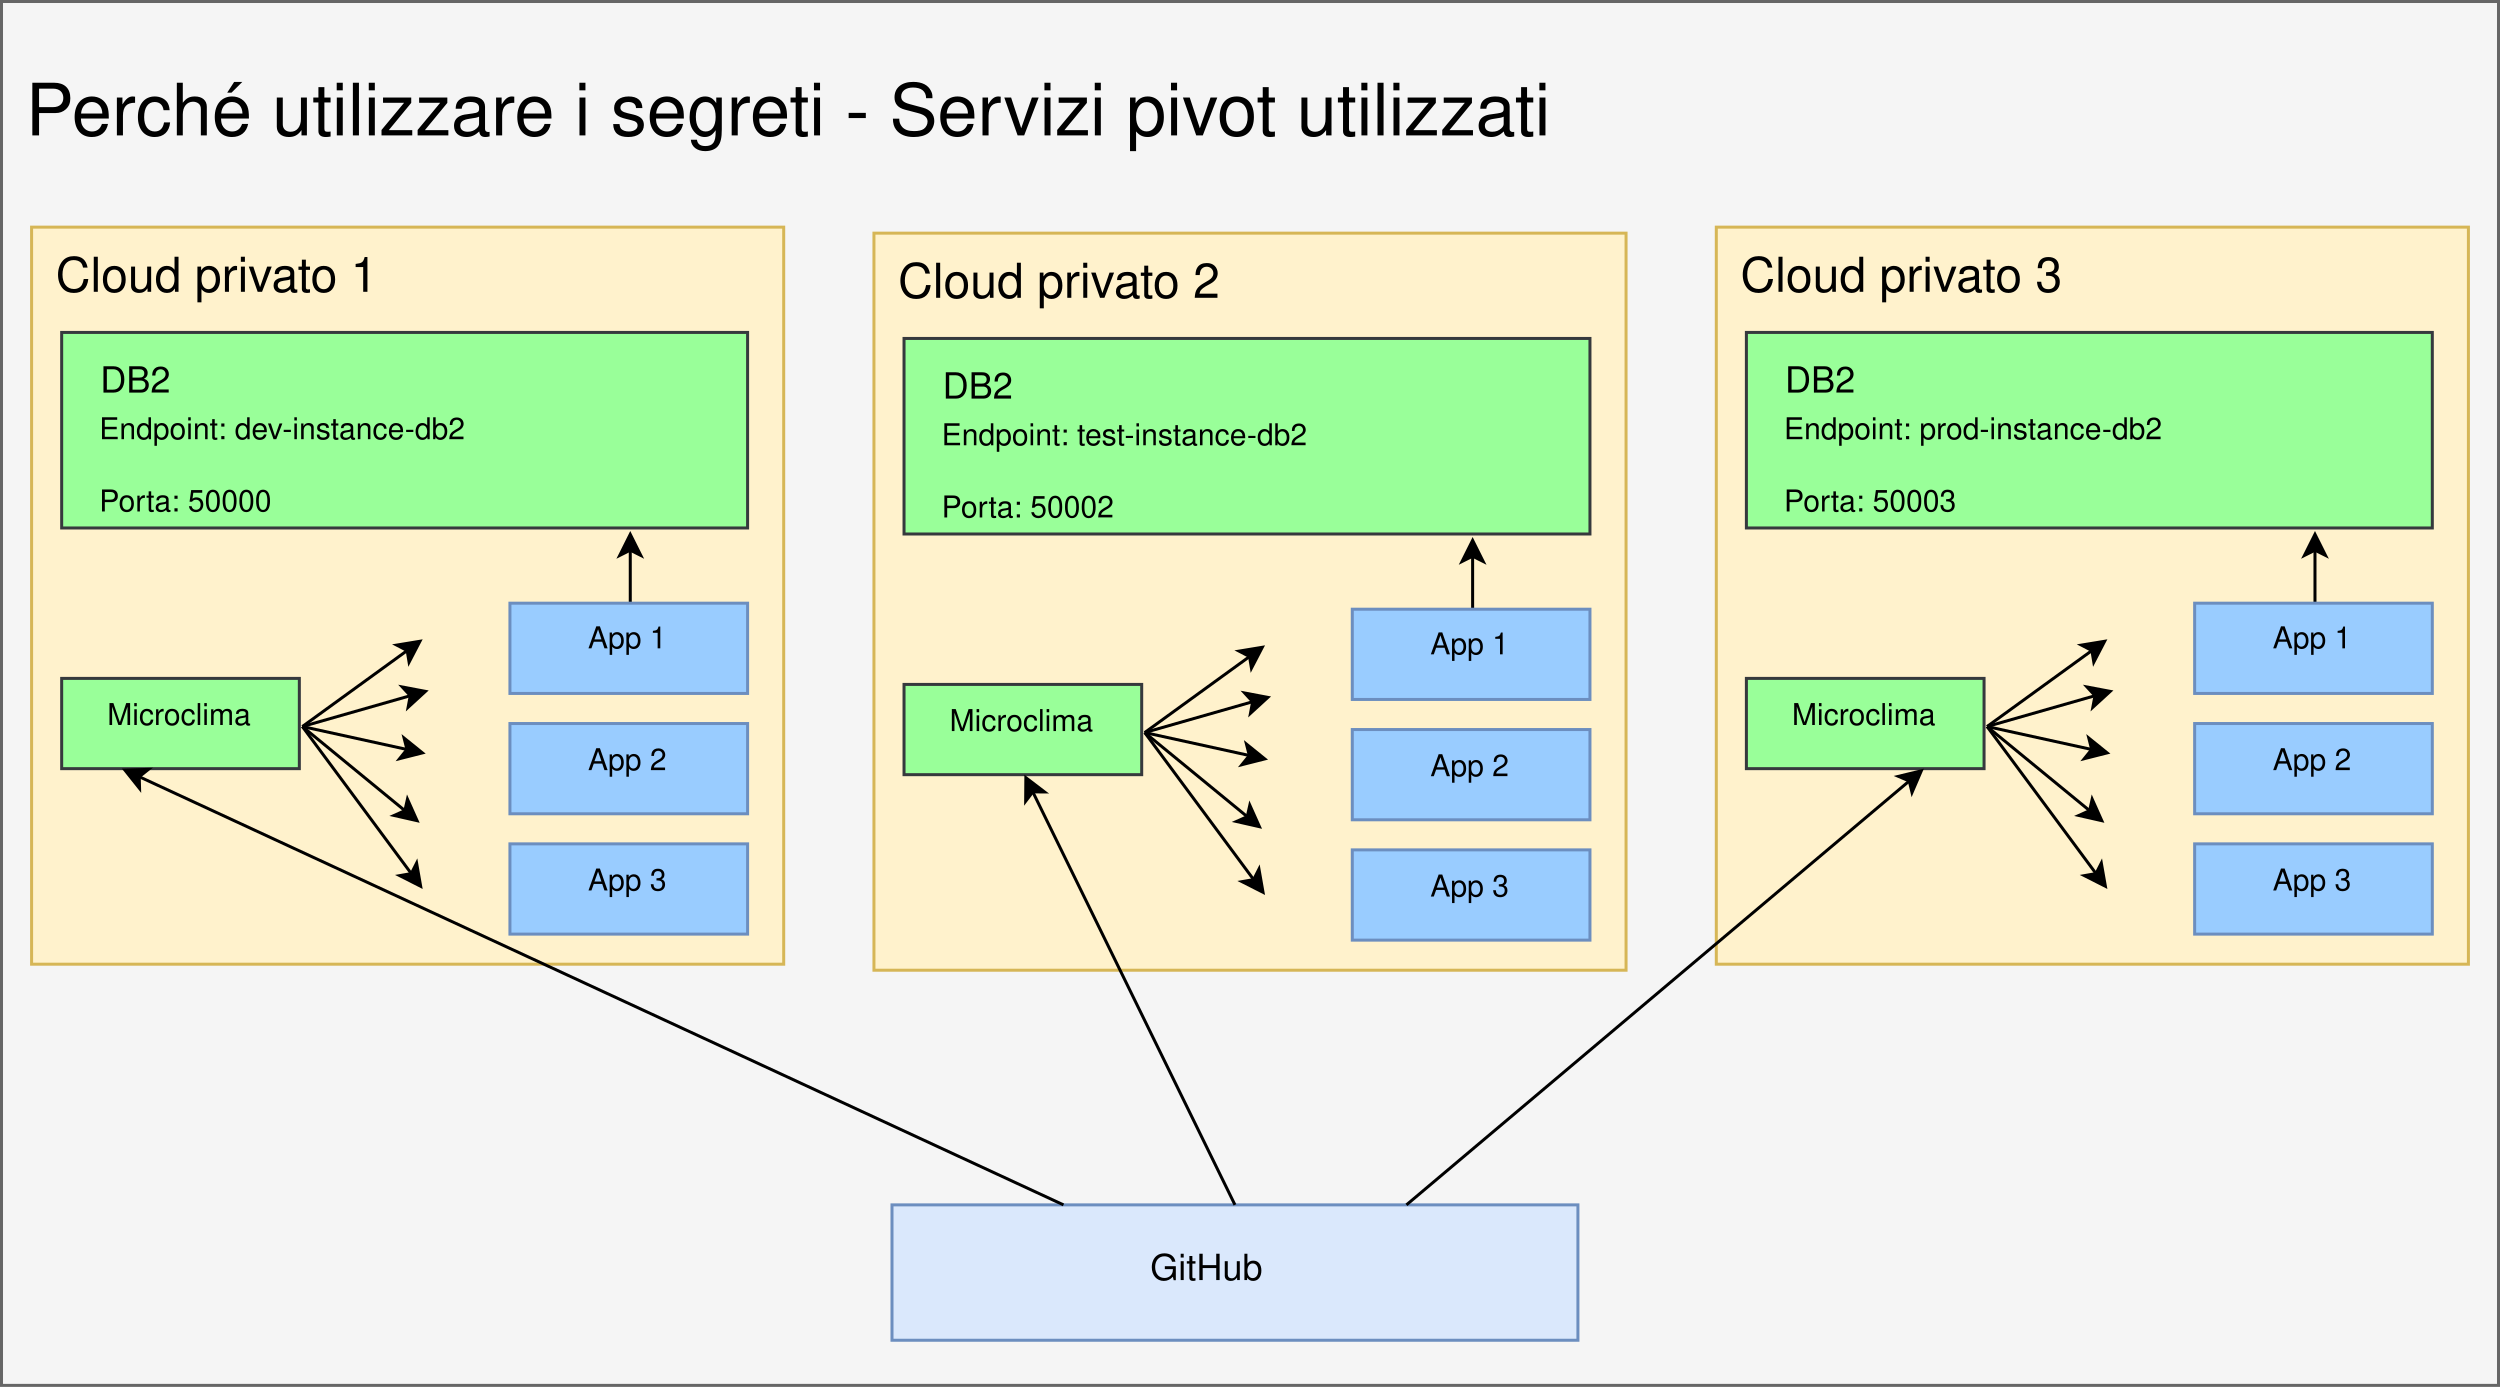
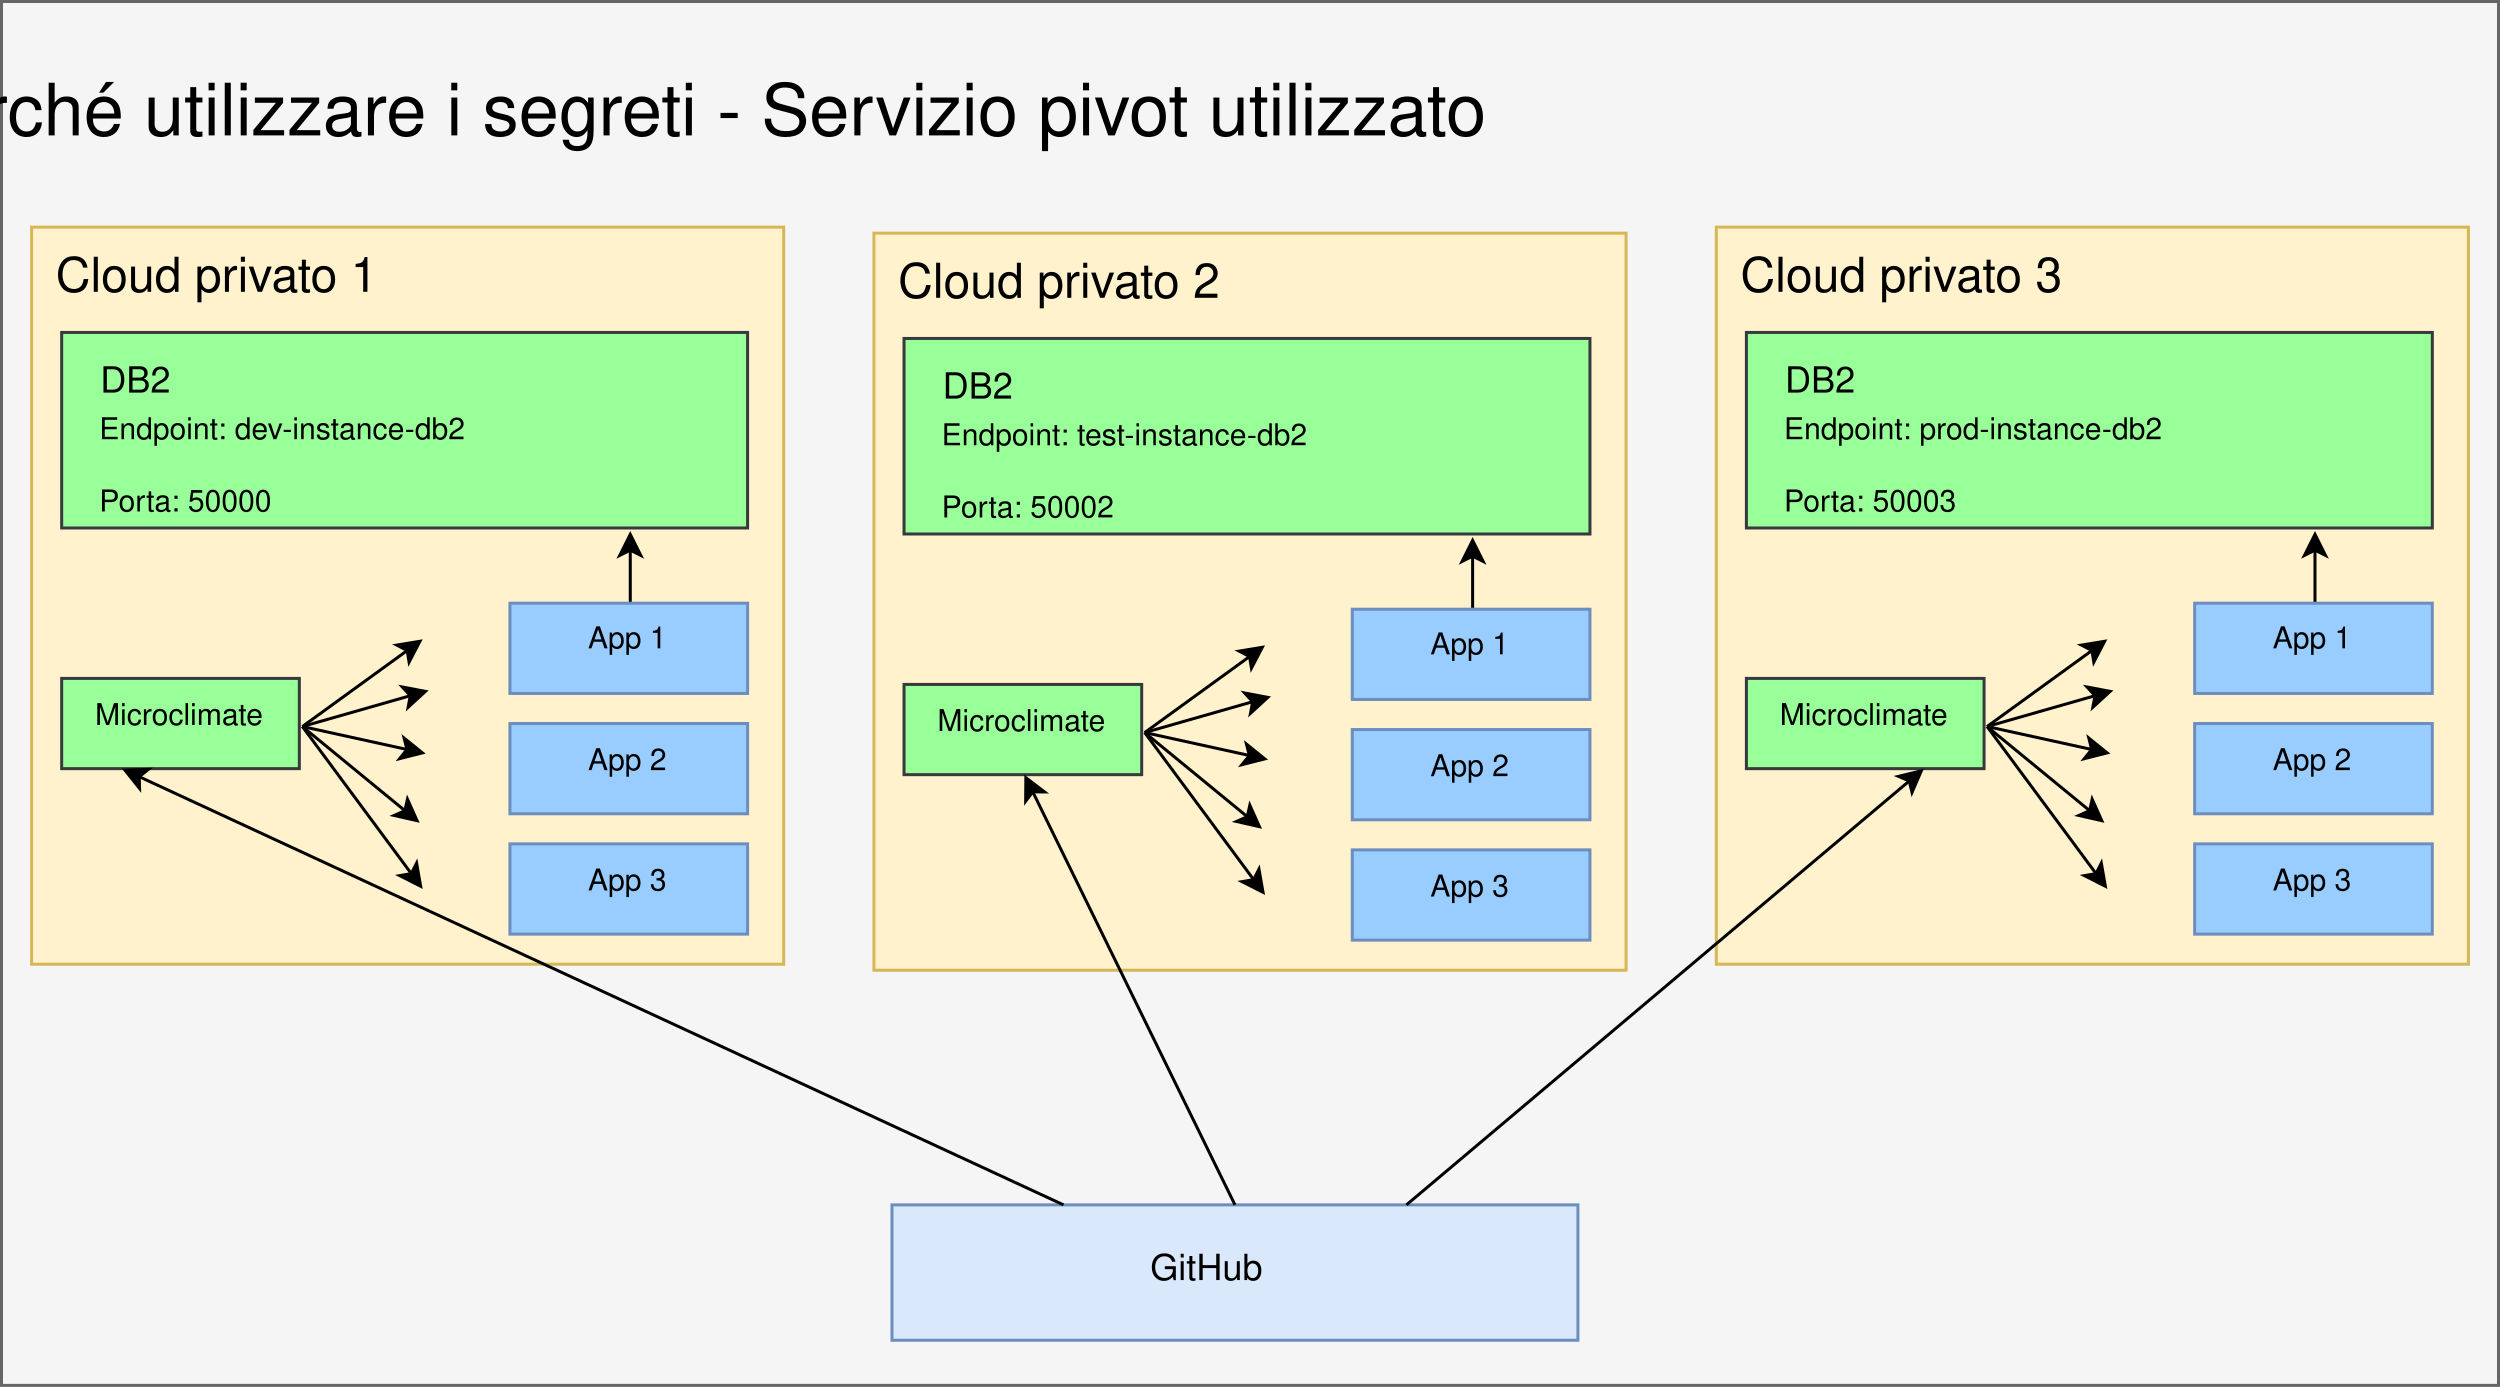
- <svg xmlns="http://www.w3.org/2000/svg" width="831px" height="461px" version="1.1" id="svg248">
-   <defs id="defs252" />
-   <g transform="translate(.5 .5)" id="g246">
-     <rect width="830" height="460" fill="#f5f5f5" pointer-events="none" stroke="#666" id="rect4" />
-     <g font-family="Helvetica" font-size="24px" text-anchor="middle" id="g8">
-       <text x="261.5" y="44.5" id="text6">Perché utilizzare i segreti - Servizi pivot utilizzati</text>
+ <svg xmlns="http://www.w3.org/2000/svg" width="831px" height="461px" version="1.1">
+   <g transform="translate(.5 .5)">
+     <rect width="830" height="460" fill="#f5f5f5" pointer-events="none" stroke="#666" />
+     <g font-family="Helvetica" font-size="24px" text-anchor="middle">
+       <text x="229.5" y="44.5">Perché utilizzare i segreti - Servizio pivot utilizzato</text>
    </g>
-     <rect x="10" y="75" width="250" height="245" fill="#fff2cc" pointer-events="none" stroke="#d6b656" id="rect10" />
-     <g font-family="Helvetica" font-size="16px" text-anchor="middle" id="g14">
-       <text x="71.5" y="96.5" id="text12">Cloud privato 1</text>
+     <rect x="10" y="75" width="250" height="245" fill="#fff2cc" pointer-events="none" stroke="#d6b656" />
+     <g font-family="Helvetica" font-size="16px" text-anchor="middle">
+       <text x="71.5" y="96.5">Cloud privato 1</text>
    </g>
-     <rect x="20" y="110" width="228" height="65" fill="#9f9" pointer-events="none" stroke="#36393d" id="rect16" />
-     <g font-family="Helvetica" font-size="12px" text-anchor="middle" id="g20">
-       <text x="44.5" y="130" id="text18">DB2</text>
+     <rect x="20" y="110" width="228" height="65" fill="#9f9" pointer-events="none" stroke="#36393d" />
+     <g font-family="Helvetica" font-size="12px" text-anchor="middle">
+       <text x="44.5" y="130">DB2</text>
    </g>
-     <rect x="20" y="225" width="79" height="30" fill="#9f9" pointer-events="none" stroke="#36393d" id="rect22" />
-     <g font-family="Helvetica" font-size="10px" text-anchor="middle" id="g26">
-       <text x="59" y="240.5" id="text24">Microclima</text>
+     <rect x="20" y="225" width="79" height="30" fill="#9f9" pointer-events="none" stroke="#36393d" />
+     <g font-family="Helvetica" font-size="10px" text-anchor="middle">
+       <text x="59" y="240.5">Microclimate</text>
    </g>
-     <rect x="169" y="280" width="79" height="30" fill="#9cf" pointer-events="none" stroke="#6c8ebf" id="rect28" />
-     <g font-family="Helvetica" font-size="10px" text-anchor="middle" id="g32">
-       <text x="208" y="295.5" id="text30">App 3</text>
+     <rect x="169" y="280" width="79" height="30" fill="#9cf" pointer-events="none" stroke="#6c8ebf" />
+     <g font-family="Helvetica" font-size="10px" text-anchor="middle">
+       <text x="208" y="295.5">App 3</text>
    </g>
-     <rect x="169" y="240" width="79" height="30" fill="#9cf" pointer-events="none" stroke="#6c8ebf" id="rect34" />
-     <g font-family="Helvetica" font-size="10px" text-anchor="middle" id="g38">
-       <text x="208" y="255.5" id="text36">App 2</text>
+     <rect x="169" y="240" width="79" height="30" fill="#9cf" pointer-events="none" stroke="#6c8ebf" />
+     <g font-family="Helvetica" font-size="10px" text-anchor="middle">
+       <text x="208" y="255.5">App 2</text>
    </g>
-     <g pointer-events="none" id="g46">
-       <path d="m209 200v-17.63" fill="none" stroke="#000" stroke-miterlimit="10" id="path40" />
-       <path d="m209 177.12 3.5 7-3.5-1.75-3.5 1.75z" stroke="#000" stroke-miterlimit="10" id="path42" />
-       <rect x="169" y="200" width="79" height="30" fill="#9cf" stroke="#6c8ebf" id="rect44" />
+     <g pointer-events="none">
+       <path d="m209 200v-17.63" fill="none" stroke="#000" stroke-miterlimit="10" />
+       <path d="m209 177.12 3.5 7-3.5-1.75-3.5 1.75z" stroke="#000" stroke-miterlimit="10" />
+       <rect x="169" y="200" width="79" height="30" fill="#9cf" stroke="#6c8ebf" />
    </g>
-     <g font-family="Helvetica" font-size="10px" text-anchor="middle" id="g50">
-       <text x="208" y="215" id="text48">App 1</text>
+     <g font-family="Helvetica" font-size="10px" text-anchor="middle">
+       <text x="208" y="215">App 1</text>
    </g>
-     <g font-family="Helvetica" font-size="10px" id="g56">
-       <text x="32.5" y="145.5" id="text52">Endpoint: dev-instance-db2</text>
-       <text x="32.5" y="169.5" id="text54">Porta: 50000</text>
+     <g font-family="Helvetica" font-size="10px">
+       <text x="32.5" y="145.5">Endpoint: dev-instance-db2</text>
+       <text x="32.5" y="169.5">Porta: 50000</text>
    </g>
-     <g pointer-events="none" id="g82">
-       <g stroke="#000" stroke-miterlimit="10" id="g78">
-         <path d="m100 241 34.78 7.63" fill="none" id="path58" />
-         <path d="m139.91 249.76-7.59 1.92 2.46-3.05-0.96-3.79z" id="path60" />
-         <path d="m100 241 34.08 27.96" fill="none" id="path62" />
-         <path d="m138.14 272.29-7.64-1.73 3.58-1.6 0.86-3.82z" id="path64" />
-         <path d="m100 241 36.21 48.88" fill="none" id="path66" />
-         <path d="m139.33 294.1-6.97-3.54 3.85-0.68 1.77-3.49z" id="path68" />
-         <path d="m100 241 35.88-10.25" fill="none" id="path70" />
-         <path d="m140.93 229.31-5.77 5.29 0.72-3.85-2.65-2.89z" id="path72" />
-         <path d="m100 241 34.84-25.26" fill="none" id="path74" />
-         <path d="m139.09 212.66-3.61 6.94-0.64-3.86-3.47-1.81z" id="path76" />
+     <g pointer-events="none">
+       <g stroke="#000" stroke-miterlimit="10">
+         <path d="m100 241 34.78 7.63" fill="none" />
+         <path d="m139.91 249.76-7.59 1.92 2.46-3.05-0.96-3.79z" />
+         <path d="m100 241 34.08 27.96" fill="none" />
+         <path d="m138.14 272.29-7.64-1.73 3.58-1.6 0.86-3.82z" />
+         <path d="m100 241 36.21 48.88" fill="none" />
+         <path d="m139.33 294.1-6.97-3.54 3.85-0.68 1.77-3.49z" />
+         <path d="m100 241 35.88-10.25" fill="none" />
+         <path d="m140.93 229.31-5.77 5.29 0.72-3.85-2.65-2.89z" />
+         <path d="m100 241 34.84-25.26" fill="none" />
+         <path d="m139.09 212.66-3.61 6.94-0.64-3.86-3.47-1.81z" />
      </g>
-       <rect x="290" y="77" width="250" height="245" fill="#fff2cc" stroke="#d6b656" id="rect80" />
+       <rect x="290" y="77" width="250" height="245" fill="#fff2cc" stroke="#d6b656" />
    </g>
-     <g font-family="Helvetica" font-size="16px" text-anchor="middle" id="g86">
-       <text x="351.5" y="98.5" id="text84">Cloud privato 2</text>
+     <g font-family="Helvetica" font-size="16px" text-anchor="middle">
+       <text x="351.5" y="98.5">Cloud privato 2</text>
    </g>
-     <rect x="300" y="112" width="228" height="65" fill="#9f9" pointer-events="none" stroke="#36393d" id="rect88" />
-     <g font-family="Helvetica" font-size="12px" text-anchor="middle" id="g92">
-       <text x="324.5" y="132" id="text90">DB2</text>
+     <rect x="300" y="112" width="228" height="65" fill="#9f9" pointer-events="none" stroke="#36393d" />
+     <g font-family="Helvetica" font-size="12px" text-anchor="middle">
+       <text x="324.5" y="132">DB2</text>
    </g>
-     <rect x="300" y="227" width="79" height="30" fill="#9f9" pointer-events="none" stroke="#36393d" id="rect94" />
-     <g font-family="Helvetica" font-size="10px" text-anchor="middle" id="g98">
-       <text x="339" y="242.5" id="text96">Microclima</text>
+     <rect x="300" y="227" width="79" height="30" fill="#9f9" pointer-events="none" stroke="#36393d" />
+     <g font-family="Helvetica" font-size="10px" text-anchor="middle">
+       <text x="339" y="242.5">Microclimate</text>
    </g>
-     <rect x="449" y="282" width="79" height="30" fill="#9cf" pointer-events="none" stroke="#6c8ebf" id="rect100" />
-     <g font-family="Helvetica" font-size="10px" text-anchor="middle" id="g104">
-       <text x="488" y="297.5" id="text102">App 3</text>
+     <rect x="449" y="282" width="79" height="30" fill="#9cf" pointer-events="none" stroke="#6c8ebf" />
+     <g font-family="Helvetica" font-size="10px" text-anchor="middle">
+       <text x="488" y="297.5">App 3</text>
    </g>
-     <rect x="449" y="242" width="79" height="30" fill="#9cf" pointer-events="none" stroke="#6c8ebf" id="rect106" />
-     <g font-family="Helvetica" font-size="10px" text-anchor="middle" id="g110">
-       <text x="488" y="257.5" id="text108">App 2</text>
+     <rect x="449" y="242" width="79" height="30" fill="#9cf" pointer-events="none" stroke="#6c8ebf" />
+     <g font-family="Helvetica" font-size="10px" text-anchor="middle">
+       <text x="488" y="257.5">App 2</text>
    </g>
-     <g pointer-events="none" id="g118">
-       <path d="m489 202v-17.63" fill="none" stroke="#000" stroke-miterlimit="10" id="path112" />
-       <path d="m489 179.12 3.5 7-3.5-1.75-3.5 1.75z" stroke="#000" stroke-miterlimit="10" id="path114" />
-       <rect x="449" y="202" width="79" height="30" fill="#9cf" stroke="#6c8ebf" id="rect116" />
+     <g pointer-events="none">
+       <path d="m489 202v-17.63" fill="none" stroke="#000" stroke-miterlimit="10" />
+       <path d="m489 179.12 3.5 7-3.5-1.75-3.5 1.75z" stroke="#000" stroke-miterlimit="10" />
+       <rect x="449" y="202" width="79" height="30" fill="#9cf" stroke="#6c8ebf" />
    </g>
-     <g font-family="Helvetica" font-size="10px" text-anchor="middle" id="g122">
-       <text x="488" y="217" id="text120">App 1</text>
+     <g font-family="Helvetica" font-size="10px" text-anchor="middle">
+       <text x="488" y="217">App 1</text>
    </g>
-     <g font-family="Helvetica" font-size="10px" id="g128">
-       <text x="312.5" y="147.5" id="text124">Endpoint: test-instance-db2</text>
-       <text x="312.5" y="171.5" id="text126">Porta: 50002</text>
+     <g font-family="Helvetica" font-size="10px">
+       <text x="312.5" y="147.5">Endpoint: test-instance-db2</text>
+       <text x="312.5" y="171.5">Porta: 50002</text>
    </g>
-     <g pointer-events="none" id="g154">
-       <g stroke="#000" stroke-miterlimit="10" id="g150">
-         <path d="m380 243 34.78 7.63" fill="none" id="path130" />
-         <path d="m419.91 251.76-7.59 1.92 2.46-3.05-0.96-3.79z" id="path132" />
-         <path d="m380 243 34.08 27.96" fill="none" id="path134" />
-         <path d="m418.14 274.29-7.64-1.73 3.58-1.6 0.86-3.82z" id="path136" />
-         <path d="m380 243 36.21 48.88" fill="none" id="path138" />
-         <path d="m419.33 296.1-6.97-3.54 3.85-0.68 1.77-3.49z" id="path140" />
-         <path d="m380 243 35.88-10.25" fill="none" id="path142" />
-         <path d="m420.93 231.31-5.77 5.29 0.72-3.85-2.65-2.89z" id="path144" />
-         <path d="m380 243 34.84-25.26" fill="none" id="path146" />
-         <path d="m419.09 214.66-3.61 6.94-0.64-3.86-3.47-1.81z" id="path148" />
+     <g pointer-events="none">
+       <g stroke="#000" stroke-miterlimit="10">
+         <path d="m380 243 34.78 7.63" fill="none" />
+         <path d="m419.91 251.76-7.59 1.92 2.46-3.05-0.96-3.79z" />
+         <path d="m380 243 34.08 27.96" fill="none" />
+         <path d="m418.14 274.29-7.64-1.73 3.58-1.6 0.86-3.82z" />
+         <path d="m380 243 36.21 48.88" fill="none" />
+         <path d="m419.33 296.1-6.97-3.54 3.85-0.68 1.77-3.49z" />
+         <path d="m380 243 35.88-10.25" fill="none" />
+         <path d="m420.93 231.31-5.77 5.29 0.72-3.85-2.65-2.89z" />
+         <path d="m380 243 34.84-25.26" fill="none" />
+         <path d="m419.09 214.66-3.61 6.94-0.64-3.86-3.47-1.81z" />
      </g>
-       <rect x="570" y="75" width="250" height="245" fill="#fff2cc" stroke="#d6b656" id="rect152" />
+       <rect x="570" y="75" width="250" height="245" fill="#fff2cc" stroke="#d6b656" />
    </g>
-     <g font-family="Helvetica" font-size="16px" text-anchor="middle" id="g158">
-       <text x="631.5" y="96.5" id="text156">Cloud privato 3</text>
+     <g font-family="Helvetica" font-size="16px" text-anchor="middle">
+       <text x="631.5" y="96.5">Cloud privato 3</text>
    </g>
-     <rect x="580" y="110" width="228" height="65" fill="#9f9" pointer-events="none" stroke="#36393d" id="rect160" />
-     <g font-family="Helvetica" font-size="12px" text-anchor="middle" id="g164">
-       <text x="604.5" y="130" id="text162">DB2</text>
+     <rect x="580" y="110" width="228" height="65" fill="#9f9" pointer-events="none" stroke="#36393d" />
+     <g font-family="Helvetica" font-size="12px" text-anchor="middle">
+       <text x="604.5" y="130">DB2</text>
    </g>
-     <rect x="580" y="225" width="79" height="30" fill="#9f9" pointer-events="none" stroke="#36393d" id="rect166" />
-     <g font-family="Helvetica" font-size="10px" text-anchor="middle" id="g170">
-       <text x="619" y="240.5" id="text168">Microclima</text>
+     <rect x="580" y="225" width="79" height="30" fill="#9f9" pointer-events="none" stroke="#36393d" />
+     <g font-family="Helvetica" font-size="10px" text-anchor="middle">
+       <text x="619" y="240.5">Microclimate</text>
    </g>
-     <rect x="729" y="280" width="79" height="30" fill="#9cf" pointer-events="none" stroke="#6c8ebf" id="rect172" />
-     <g font-family="Helvetica" font-size="10px" text-anchor="middle" id="g176">
-       <text x="768" y="295.5" id="text174">App 3</text>
+     <rect x="729" y="280" width="79" height="30" fill="#9cf" pointer-events="none" stroke="#6c8ebf" />
+     <g font-family="Helvetica" font-size="10px" text-anchor="middle">
+       <text x="768" y="295.5">App 3</text>
    </g>
-     <rect x="729" y="240" width="79" height="30" fill="#9cf" pointer-events="none" stroke="#6c8ebf" id="rect178" />
-     <g font-family="Helvetica" font-size="10px" text-anchor="middle" id="g182">
-       <text x="768" y="255.5" id="text180">App 2</text>
+     <rect x="729" y="240" width="79" height="30" fill="#9cf" pointer-events="none" stroke="#6c8ebf" />
+     <g font-family="Helvetica" font-size="10px" text-anchor="middle">
+       <text x="768" y="255.5">App 2</text>
    </g>
-     <g pointer-events="none" id="g190">
-       <path d="m769 200v-17.63" fill="none" stroke="#000" stroke-miterlimit="10" id="path184" />
-       <path d="m769 177.12 3.5 7-3.5-1.75-3.5 1.75z" stroke="#000" stroke-miterlimit="10" id="path186" />
-       <rect x="729" y="200" width="79" height="30" fill="#9cf" stroke="#6c8ebf" id="rect188" />
+     <g pointer-events="none">
+       <path d="m769 200v-17.63" fill="none" stroke="#000" stroke-miterlimit="10" />
+       <path d="m769 177.12 3.5 7-3.5-1.75-3.5 1.75z" stroke="#000" stroke-miterlimit="10" />
+       <rect x="729" y="200" width="79" height="30" fill="#9cf" stroke="#6c8ebf" />
    </g>
-     <g font-family="Helvetica" font-size="10px" text-anchor="middle" id="g194">
-       <text x="768" y="215" id="text192">App 1</text>
+     <g font-family="Helvetica" font-size="10px" text-anchor="middle">
+       <text x="768" y="215">App 1</text>
    </g>
-     <g font-family="Helvetica" font-size="10px" id="g200">
-       <text x="592.5" y="145.5" id="text196">Endpoint: prod-instance-db2</text>
-       <text x="592.5" y="169.5" id="text198">Porta: 50003</text>
+     <g font-family="Helvetica" font-size="10px">
+       <text x="592.5" y="145.5">Endpoint: prod-instance-db2</text>
+       <text x="592.5" y="169.5">Porta: 50003</text>
    </g>
-     <g pointer-events="none" id="g226">
-       <g stroke="#000" stroke-miterlimit="10" id="g222">
-         <path d="m660 241 34.78 7.63" fill="none" id="path202" />
-         <path d="m699.91 249.76-7.59 1.92 2.46-3.05-0.96-3.79z" id="path204" />
-         <path d="m660 241 34.08 27.96" fill="none" id="path206" />
-         <path d="m698.14 272.29-7.64-1.73 3.58-1.6 0.86-3.82z" id="path208" />
-         <path d="m660 241 36.21 48.88" fill="none" id="path210" />
-         <path d="m699.33 294.1-6.97-3.54 3.85-0.68 1.77-3.49z" id="path212" />
-         <path d="m660 241 35.88-10.25" fill="none" id="path214" />
-         <path d="m700.93 229.31-5.77 5.29 0.72-3.85-2.65-2.89z" id="path216" />
-         <path d="m660 241 34.84-25.26" fill="none" id="path218" />
-         <path d="m699.09 212.66-3.61 6.94-0.64-3.86-3.47-1.81z" id="path220" />
+     <g pointer-events="none">
+       <g stroke="#000" stroke-miterlimit="10">
+         <path d="m660 241 34.78 7.63" fill="none" />
+         <path d="m699.91 249.76-7.59 1.92 2.46-3.05-0.96-3.79z" />
+         <path d="m660 241 34.08 27.96" fill="none" />
+         <path d="m698.14 272.29-7.64-1.73 3.58-1.6 0.86-3.82z" />
+         <path d="m660 241 36.21 48.88" fill="none" />
+         <path d="m699.33 294.1-6.97-3.54 3.85-0.68 1.77-3.49z" />
+         <path d="m660 241 35.88-10.25" fill="none" />
+         <path d="m700.93 229.31-5.77 5.29 0.72-3.85-2.65-2.89z" />
+         <path d="m660 241 34.84-25.26" fill="none" />
+         <path d="m699.09 212.66-3.61 6.94-0.64-3.86-3.47-1.81z" />
      </g>
-       <rect x="296" y="400" width="228" height="45" fill="#dae8fc" stroke="#6c8ebf" id="rect224" />
+       <rect x="296" y="400" width="228" height="45" fill="#dae8fc" stroke="#6c8ebf" />
    </g>
-     <g font-family="Helvetica" font-size="12px" text-anchor="middle" id="g230">
-       <text x="400.5" y="425" id="text228">GitHub</text>
+     <g font-family="Helvetica" font-size="12px" text-anchor="middle">
+       <text x="400.5" y="425">GitHub</text>
    </g>
-     <g pointer-events="none" stroke="#000" stroke-miterlimit="10" id="g244">
-       <path d="m353 400-307.22-142.32" fill="none" id="path232" />
-       <path d="m41.01 255.47 7.83-0.23-3.06 2.44 0.11 3.91z" id="path234" />
-       <path d="m467 400 167.13-140.9" fill="none" id="path236" />
-       <path d="m638.15 255.72-3.1 7.19-0.92-3.81-3.59-1.54z" id="path238" />
-       <path d="m410 400-67.2-137.28" fill="none" id="path240" />
-       <path d="m340.49 258 6.22 4.75-3.91-0.03-2.37 3.11z" id="path242" />
+     <g pointer-events="none" stroke="#000" stroke-miterlimit="10">
+       <path d="m353 400-307.22-142.32" fill="none" />
+       <path d="m41.01 255.47 7.83-0.23-3.06 2.44 0.11 3.91z" />
+       <path d="m467 400 167.13-140.9" fill="none" />
+       <path d="m638.15 255.72-3.1 7.19-0.92-3.81-3.59-1.54z" />
+       <path d="m410 400-67.2-137.28" fill="none" />
+       <path d="m340.49 258 6.22 4.75-3.91-0.03-2.37 3.11z" />
    </g>
  </g>
</svg>
